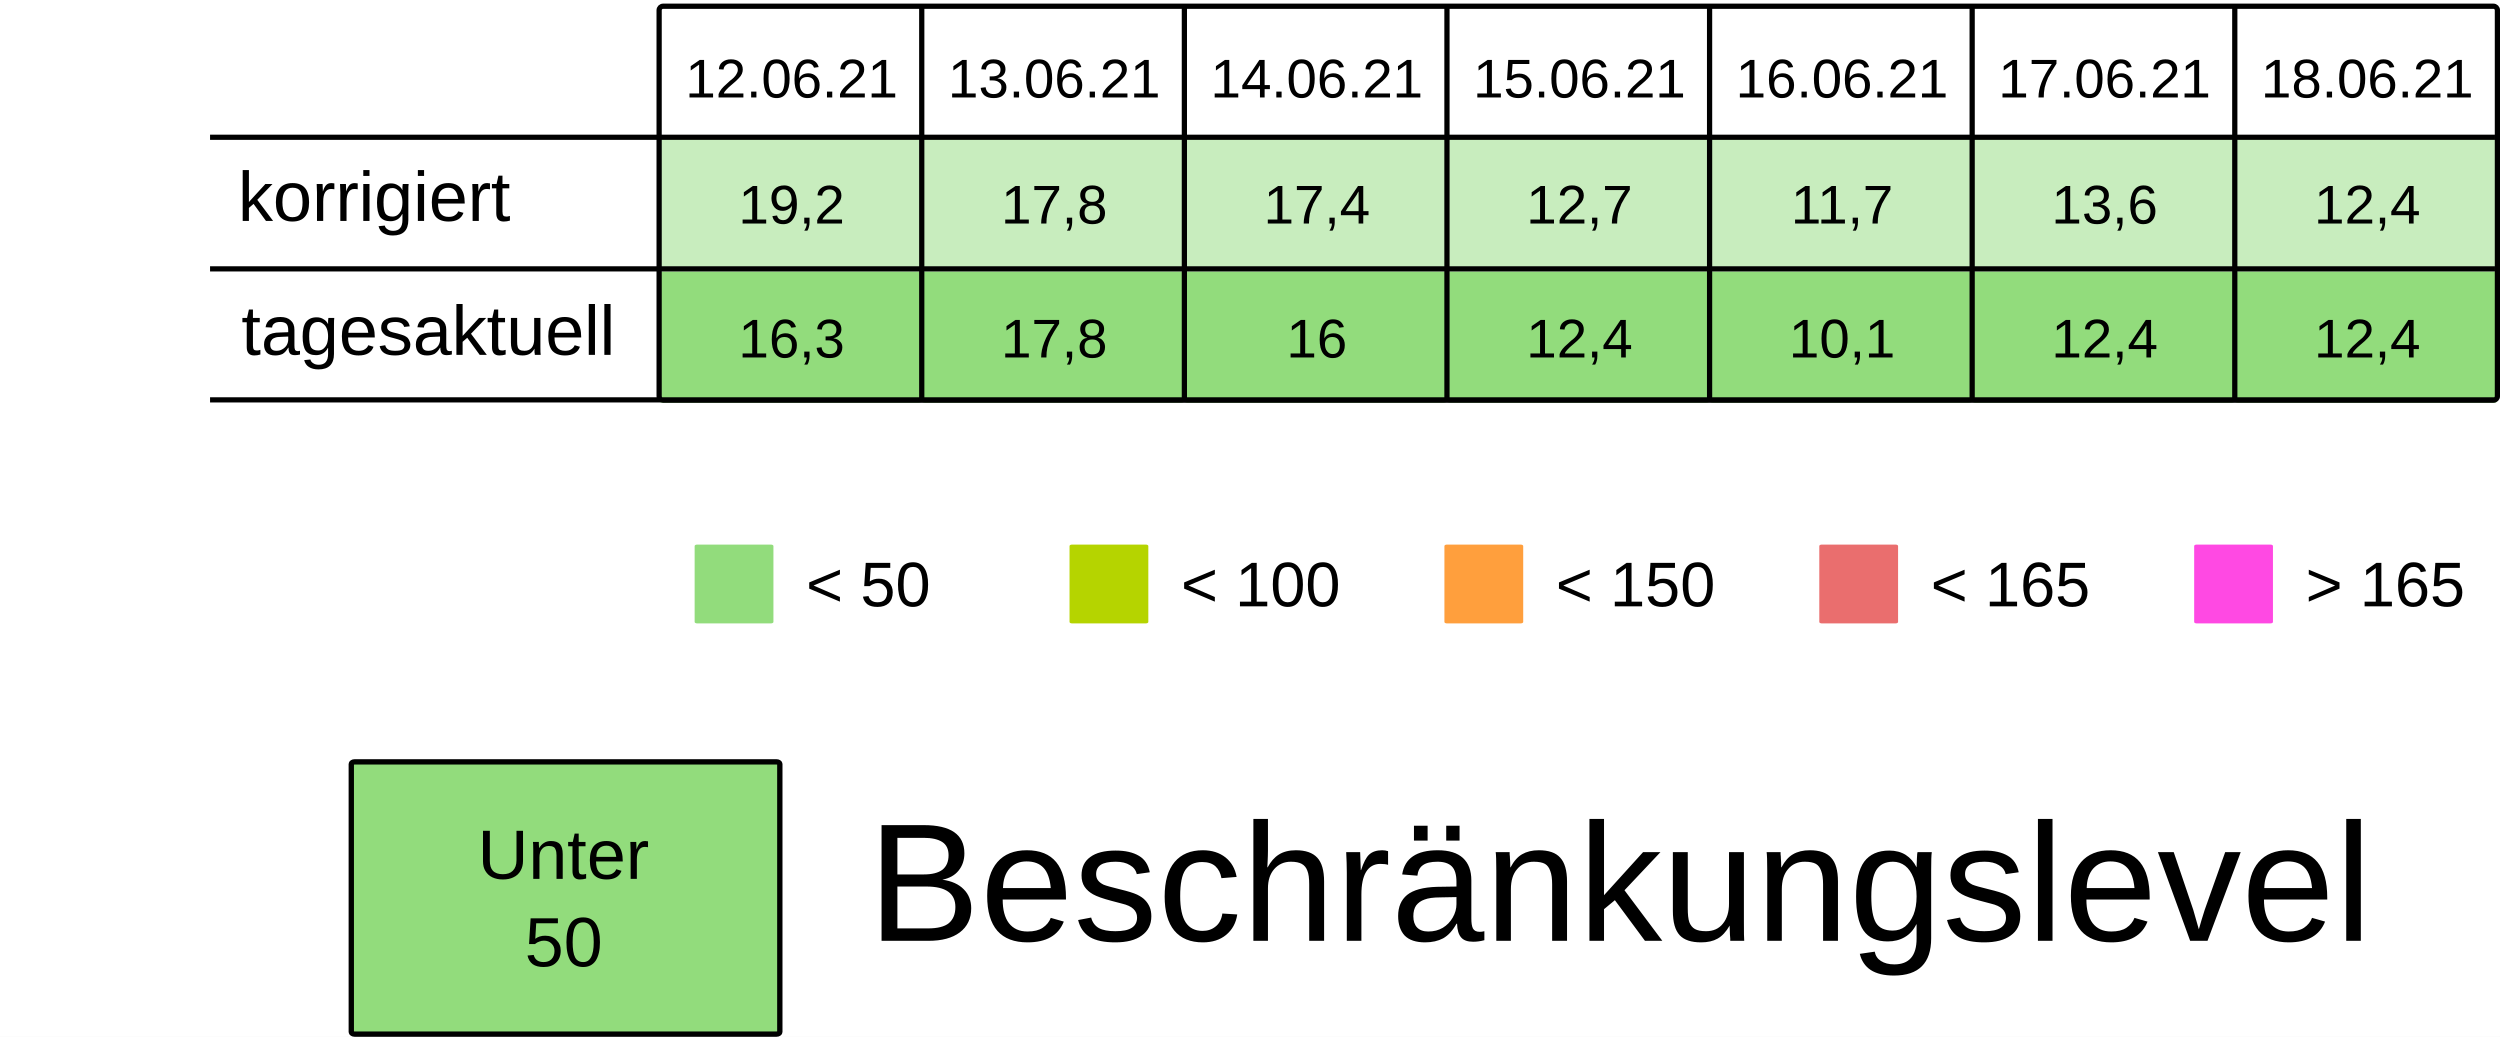
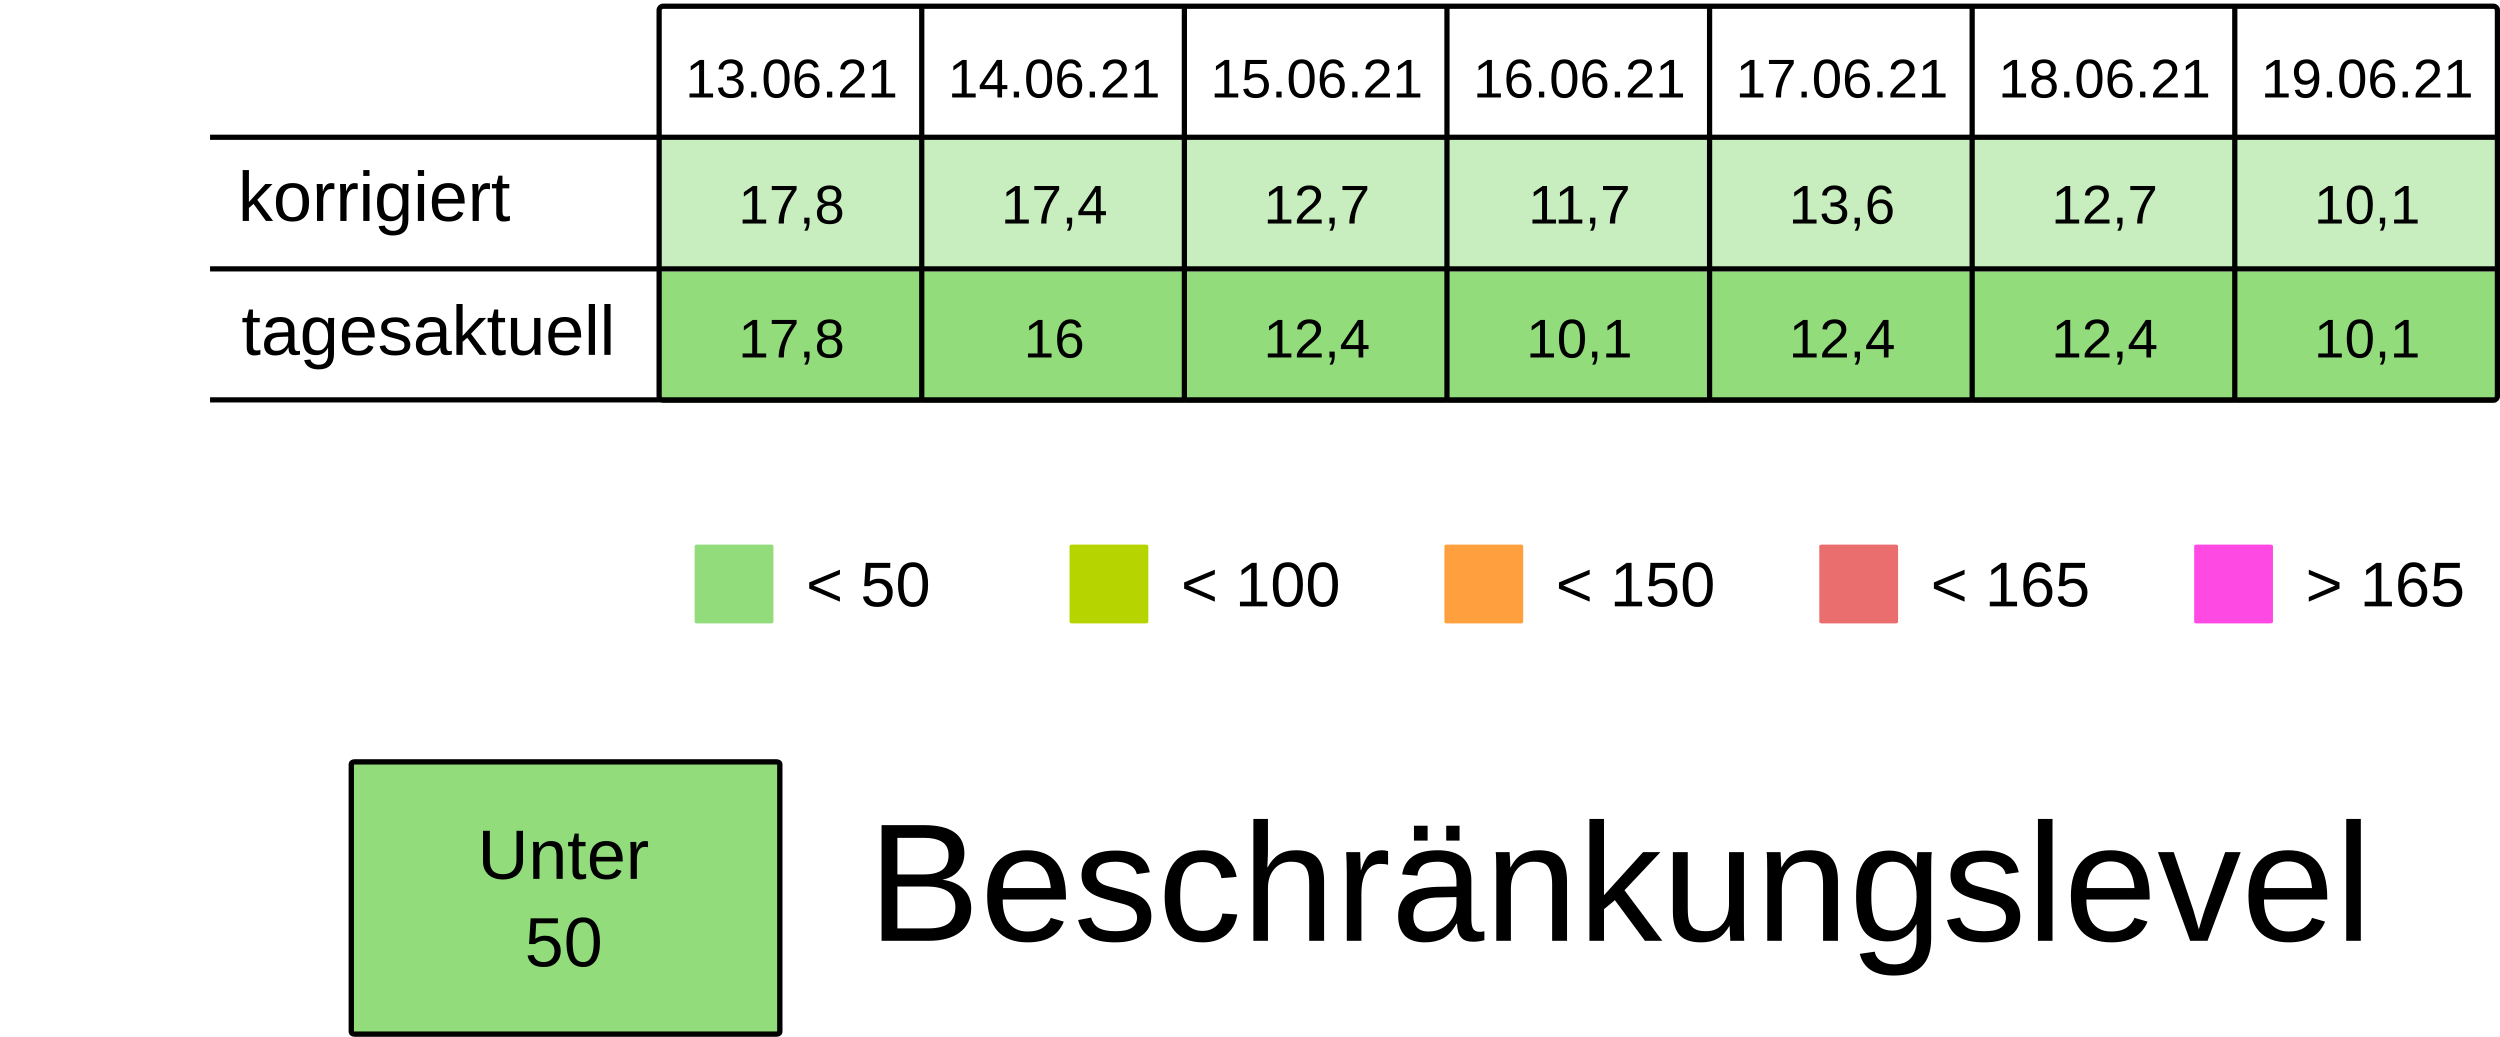
<svg xmlns="http://www.w3.org/2000/svg" viewBox="0 0 125.94 52.229" height="197.399" width="475.994">
  <rect width="100%" height="100%" x="-.001" fill="#fff" />
  <g transform="translate(-13.231 -25.355)">
    <rect ry=".106" rx=".169" y="32.284" x="46.434" height="6.615" width="13.229" fill="#92dc7c7F" />
    <rect ry=".106" rx=".169" y="32.284" x="59.664" height="6.615" width="13.229" fill="#92dc7c7F" />
    <rect ry=".106" rx=".169" y="32.284" x="72.893" height="6.615" width="13.229" fill="#92dc7c7F" />
    <rect ry=".106" rx=".169" y="32.284" x="86.122" height="6.615" width="13.229" fill="#92dc7c7F" />
    <rect ry=".106" rx=".169" y="32.284" x="99.351" height="6.615" width="13.229" fill="#92dc7c7F" />
    <rect ry=".106" rx=".169" y="32.284" x="112.58" height="6.615" width="13.229" fill="#92dc7c7F" />
    <rect ry=".106" rx=".169" y="32.284" x="125.809" height="6.615" width="13.229" fill="#92dc7c7F" />
    <text y="30.266" x="53.113" style="line-height:125%;-inkscape-font-specification:Arial;text-align:center" font-weight="400" font-size="2.749" letter-spacing="0" word-spacing="0" font-family="Arial" text-anchor="middle" stroke-width=".064">
-       <tspan style="text-align:center" y="30.266" x="53.113">12.06.21</tspan>
+       <tspan style="text-align:center" y="30.266" x="53.113">13.06.21</tspan>
    </text>
    <text y="30.266" x="66.342" style="line-height:125%;-inkscape-font-specification:Arial;text-align:center" font-weight="400" font-size="2.749" letter-spacing="0" word-spacing="0" font-family="Arial" text-anchor="middle" stroke-width=".064">
-       <tspan style="text-align:center" y="30.266" x="66.342">13.06.21</tspan>
+       <tspan style="text-align:center" y="30.266" x="66.342">14.06.21</tspan>
    </text>
    <text y="30.266" x="79.571" style="line-height:125%;-inkscape-font-specification:Arial;text-align:center" font-weight="400" font-size="2.749" letter-spacing="0" word-spacing="0" font-family="Arial" text-anchor="middle" stroke-width=".064">
-       <tspan style="text-align:center" y="30.266" x="79.571">14.06.21</tspan>
+       <tspan style="text-align:center" y="30.266" x="79.571">15.06.21</tspan>
    </text>
    <text y="30.266" x="92.8" style="line-height:125%;-inkscape-font-specification:Arial;text-align:center" font-weight="400" font-size="2.749" letter-spacing="0" word-spacing="0" font-family="Arial" text-anchor="middle" stroke-width=".064">
-       <tspan style="text-align:center" y="30.266" x="92.8">15.06.21</tspan>
+       <tspan style="text-align:center" y="30.266" x="92.8">16.06.21</tspan>
    </text>
    <text y="30.266" x="106.029" style="line-height:125%;-inkscape-font-specification:Arial;text-align:center" font-weight="400" font-size="2.749" letter-spacing="0" word-spacing="0" font-family="Arial" text-anchor="middle" stroke-width=".064">
-       <tspan style="text-align:center" y="30.266" x="106.029">16.06.21</tspan>
+       <tspan style="text-align:center" y="30.266" x="106.029">17.06.21</tspan>
    </text>
    <text y="30.266" x="119.258" style="line-height:125%;-inkscape-font-specification:Arial;text-align:center" font-weight="400" font-size="2.749" letter-spacing="0" word-spacing="0" font-family="Arial" text-anchor="middle" stroke-width=".064">
-       <tspan style="text-align:center" y="30.266" x="119.258">17.06.21</tspan>
+       <tspan style="text-align:center" y="30.266" x="119.258">18.06.21</tspan>
    </text>
    <text y="30.266" x="132.488" style="line-height:125%;-inkscape-font-specification:Arial;text-align:center" font-weight="400" font-size="2.749" letter-spacing="0" word-spacing="0" font-family="Arial" text-anchor="middle" stroke-width=".064">
-       <tspan style="text-align:center" y="30.266" x="132.488">18.06.21</tspan>
+       <tspan style="text-align:center" y="30.266" x="132.488">19.06.21</tspan>
    </text>
    <text y="36.616" x="53.113" style="line-height:125%;-inkscape-font-specification:Arial;text-align:center" font-weight="400" font-size="2.749" letter-spacing="0" word-spacing="0" font-family="Arial" text-anchor="middle" stroke-width=".064">
-       <tspan style="text-align:center" y="36.616" x="53.113">19,2</tspan>
+       <tspan style="text-align:center" y="36.616" x="53.113">17,8</tspan>
    </text>
    <text y="36.616" x="66.342" style="line-height:125%;-inkscape-font-specification:Arial;text-align:center" font-weight="400" font-size="2.749" letter-spacing="0" word-spacing="0" font-family="Arial" text-anchor="middle" stroke-width=".064">
-       <tspan style="text-align:center" y="36.616" x="66.342">17,8</tspan>
+       <tspan style="text-align:center" y="36.616" x="66.342">17,4</tspan>
    </text>
    <text y="36.616" x="79.571" style="line-height:125%;-inkscape-font-specification:Arial;text-align:center" font-weight="400" font-size="2.749" letter-spacing="0" word-spacing="0" font-family="Arial" text-anchor="middle" stroke-width=".064">
-       <tspan style="text-align:center" y="36.616" x="79.571">17,4</tspan>
+       <tspan style="text-align:center" y="36.616" x="79.571">12,7</tspan>
    </text>
    <text y="36.616" x="92.8" style="line-height:125%;-inkscape-font-specification:Arial;text-align:center" font-weight="400" font-size="2.749" letter-spacing="0" word-spacing="0" font-family="Arial" text-anchor="middle" stroke-width=".064">
-       <tspan style="text-align:center" y="36.616" x="92.8">12,7</tspan>
+       <tspan style="text-align:center" y="36.616" x="92.8">11,7</tspan>
    </text>
    <text y="36.616" x="106.029" style="line-height:125%;-inkscape-font-specification:Arial;text-align:center" font-weight="400" font-size="2.749" letter-spacing="0" word-spacing="0" font-family="Arial" text-anchor="middle" stroke-width=".064">
-       <tspan style="text-align:center" y="36.616" x="106.029">11,7</tspan>
+       <tspan style="text-align:center" y="36.616" x="106.029">13,6</tspan>
    </text>
    <text y="36.616" x="119.258" style="line-height:125%;-inkscape-font-specification:Arial;text-align:center" font-weight="400" font-size="2.749" letter-spacing="0" word-spacing="0" font-family="Arial" text-anchor="middle" stroke-width=".064">
-       <tspan style="text-align:center" y="36.616" x="119.258">13,6</tspan>
+       <tspan style="text-align:center" y="36.616" x="119.258">12,7</tspan>
    </text>
    <text y="36.616" x="132.488" style="line-height:125%;-inkscape-font-specification:Arial;text-align:center" font-weight="400" font-size="2.749" letter-spacing="0" word-spacing="0" font-family="Arial" text-anchor="middle" stroke-width=".064">
-       <tspan style="text-align:center" y="36.616" x="132.488">12,4</tspan>
+       <tspan style="text-align:center" y="36.616" x="132.488">10,1</tspan>
    </text>
    <rect ry=".071" rx=".12" y="52.79" x="48.224" height="3.969" width="3.969" fill="#92dc7c" />
    <text y="55.896" x="53.84" style="line-height:125%;-inkscape-font-specification:Arial" font-weight="400" font-size="3.175" letter-spacing="0" word-spacing="0" font-family="Arial" stroke-width=".265">
      <tspan y="55.896" x="53.84">&lt; 50</tspan>
    </text>
    <rect ry=".071" rx=".12" y="52.79" x="67.11" height="3.969" width="3.969" fill="#B5D400" />
    <text y="55.896" x="72.726" style="line-height:125%;-inkscape-font-specification:Arial" font-weight="400" font-size="3.175" letter-spacing="0" word-spacing="0" font-family="Arial" stroke-width=".265">
      <tspan y="55.896" x="72.726">&lt; 100</tspan>
    </text>
    <rect ry=".071" rx=".12" y="52.79" x="104.88" height="3.969" width="3.969" fill="#ea6e6e" />
    <text y="55.896" x="110.496" style="line-height:125%;-inkscape-font-specification:Arial" font-weight="400" font-size="3.175" letter-spacing="0" word-spacing="0" font-family="Arial" stroke-width=".265">
      <tspan y="55.896" x="110.496">&lt; 165</tspan>
    </text>
    <rect ry=".071" rx=".12" y="52.79" x="123.765" height="3.969" width="3.969" fill="#FF49E3" />
    <text y="55.896" x="129.381" style="line-height:125%;-inkscape-font-specification:Arial" font-weight="400" font-size="3.175" letter-spacing="0" word-spacing="0" font-family="Arial" stroke-width=".265">
      <tspan y="55.896" x="129.381">&gt; 165</tspan>
    </text>
    <rect ry=".071" rx=".12" y="52.79" x="85.995" height="3.969" width="3.969" fill="#ff9f3d" />
    <text y="55.896" x="91.61" style="line-height:125%;-inkscape-font-specification:Arial" font-weight="400" font-size="3.175" letter-spacing="0" word-spacing="0" font-family="Arial" stroke-width=".265">
      <tspan y="55.896" x="91.61">&lt; 150</tspan>
    </text>
    <rect ry=".106" rx=".169" y="39.031" x="46.435" height="6.615" width="13.229" fill="#92dc7c" />
    <rect ry=".106" rx=".169" y="39.031" x="59.665" height="6.615" width="13.229" fill="#92dc7c" />
    <rect ry=".106" rx=".169" y="39.031" x="72.894" height="6.615" width="13.229" fill="#92dc7c" />
    <rect ry=".106" rx=".169" y="39.031" x="86.123" height="6.615" width="13.229" fill="#92dc7c" />
    <rect ry=".106" rx=".169" y="39.031" x="99.352" height="6.615" width="13.229" fill="#92dc7c" />
    <rect ry=".106" rx=".169" y="39.031" x="112.581" height="6.615" width="13.229" fill="#92dc7c" />
    <rect ry=".106" rx=".169" y="39.031" x="125.81" height="6.615" width="13.229" fill="#92dc7c" />
    <text y="43.363" x="53.114" style="line-height:125%;-inkscape-font-specification:Arial;text-align:center" font-weight="400" font-size="2.749" letter-spacing="0" word-spacing="0" font-family="Arial" text-anchor="middle" stroke-width=".064">
-       <tspan style="text-align:center" y="43.363" x="53.114">16,3</tspan>
+       <tspan style="text-align:center" y="43.363" x="53.114">17,8</tspan>
    </text>
    <text y="43.363" x="66.343" style="line-height:125%;-inkscape-font-specification:Arial;text-align:center" font-weight="400" font-size="2.749" letter-spacing="0" word-spacing="0" font-family="Arial" text-anchor="middle" stroke-width=".064">
-       <tspan style="text-align:center" y="43.363" x="66.343">17,8</tspan>
+       <tspan style="text-align:center" y="43.363" x="66.343">16</tspan>
    </text>
    <text y="43.363" x="79.572" style="line-height:125%;-inkscape-font-specification:Arial;text-align:center" font-weight="400" font-size="2.749" letter-spacing="0" word-spacing="0" font-family="Arial" text-anchor="middle" stroke-width=".064">
-       <tspan style="text-align:center" y="43.363" x="79.572">16</tspan>
+       <tspan style="text-align:center" y="43.363" x="79.572">12,4</tspan>
    </text>
    <text y="43.363" x="92.801" style="line-height:125%;-inkscape-font-specification:Arial;text-align:center" font-weight="400" font-size="2.749" letter-spacing="0" word-spacing="0" font-family="Arial" text-anchor="middle" stroke-width=".064">
-       <tspan style="text-align:center" y="43.363" x="92.801">12,4</tspan>
+       <tspan style="text-align:center" y="43.363" x="92.801">10,1</tspan>
    </text>
    <text y="43.363" x="106.03" style="line-height:125%;-inkscape-font-specification:Arial;text-align:center" font-weight="400" font-size="2.749" letter-spacing="0" word-spacing="0" font-family="Arial" text-anchor="middle" stroke-width=".064">
-       <tspan style="text-align:center" y="43.363" x="106.03">10,1</tspan>
+       <tspan style="text-align:center" y="43.363" x="106.03">12,4</tspan>
    </text>
    <text y="43.363" x="119.259" style="line-height:125%;-inkscape-font-specification:Arial;text-align:center" font-weight="400" font-size="2.749" letter-spacing="0" word-spacing="0" font-family="Arial" text-anchor="middle" stroke-width=".064">
      <tspan style="text-align:center" y="43.363" x="119.259">12,4</tspan>
    </text>
    <text y="43.363" x="132.489" style="line-height:125%;-inkscape-font-specification:Arial;text-align:center" font-weight="400" font-size="2.749" letter-spacing="0" word-spacing="0" font-family="Arial" text-anchor="middle" stroke-width=".064">
-       <tspan style="text-align:center" y="43.363" x="132.489">12,4</tspan>
+       <tspan style="text-align:center" y="43.363" x="132.489">10,1</tspan>
    </text>
    <text style="line-height:125%;-inkscape-font-specification:Arial" x="25.224" y="36.483" font-weight="400" font-size="3.528" font-family="Arial" letter-spacing="0" word-spacing="0" stroke-width=".265">
      <tspan x="25.224" y="36.483">korrigiert</tspan>
    </text>
    <text style="line-height:125%;-inkscape-font-specification:Arial" x="25.396" y="43.23" font-weight="400" font-size="3.528" font-family="Arial" letter-spacing="0" word-spacing="0" stroke-width=".265">
      <tspan x="25.396" y="43.23">tagesaktuell</tspan>
    </text>
    <path d="M59.665 25.802v19.844zm13.23 0v19.844zm13.228 0v19.844zm13.23 0v19.844zm13.228 0v19.844zm13.23 0v19.844zM23.812 32.27h115.096zm0 6.629h115.096zm0 6.6h115.096zm22.823-19.83h92.206c.11 0 .2.09.2.2v19.445a.2.2 0 01-.2.2H46.635a.2.2 0 01-.2-.2V25.869c0-.11.089-.2.2-.2z" fill="none" stroke="#000" stroke-width=".264" />
    <rect ry=".108" rx=".169" y="63.735" x="30.927" height="13.715" width="21.588" fill="#92dc7c" stroke-miterlimit="0" stroke="#000" stroke-width=".269" />
    <text y="69.629" x="41.626" style="line-height:125%;-inkscape-font-specification:Arial;text-align:center" font-weight="400" font-size="3.528" letter-spacing="0" word-spacing="0" font-family="Arial" text-anchor="middle" stroke-width=".265">
      <tspan style="text-align:center" y="69.629" x="42.1">Unter</tspan>
      <tspan style="text-align:center" y="74.038" x="41.626">50</tspan>
    </text>
    <text style="line-height:125%;-inkscape-font-specification:Arial" x="56.955" y="72.75" font-weight="400" font-size="8.467" font-family="Arial" letter-spacing="0" word-spacing="0" stroke-width=".265">
      <tspan x="56.955" y="72.75">Beschränkungslevel</tspan>
    </text>
  </g>
</svg>
